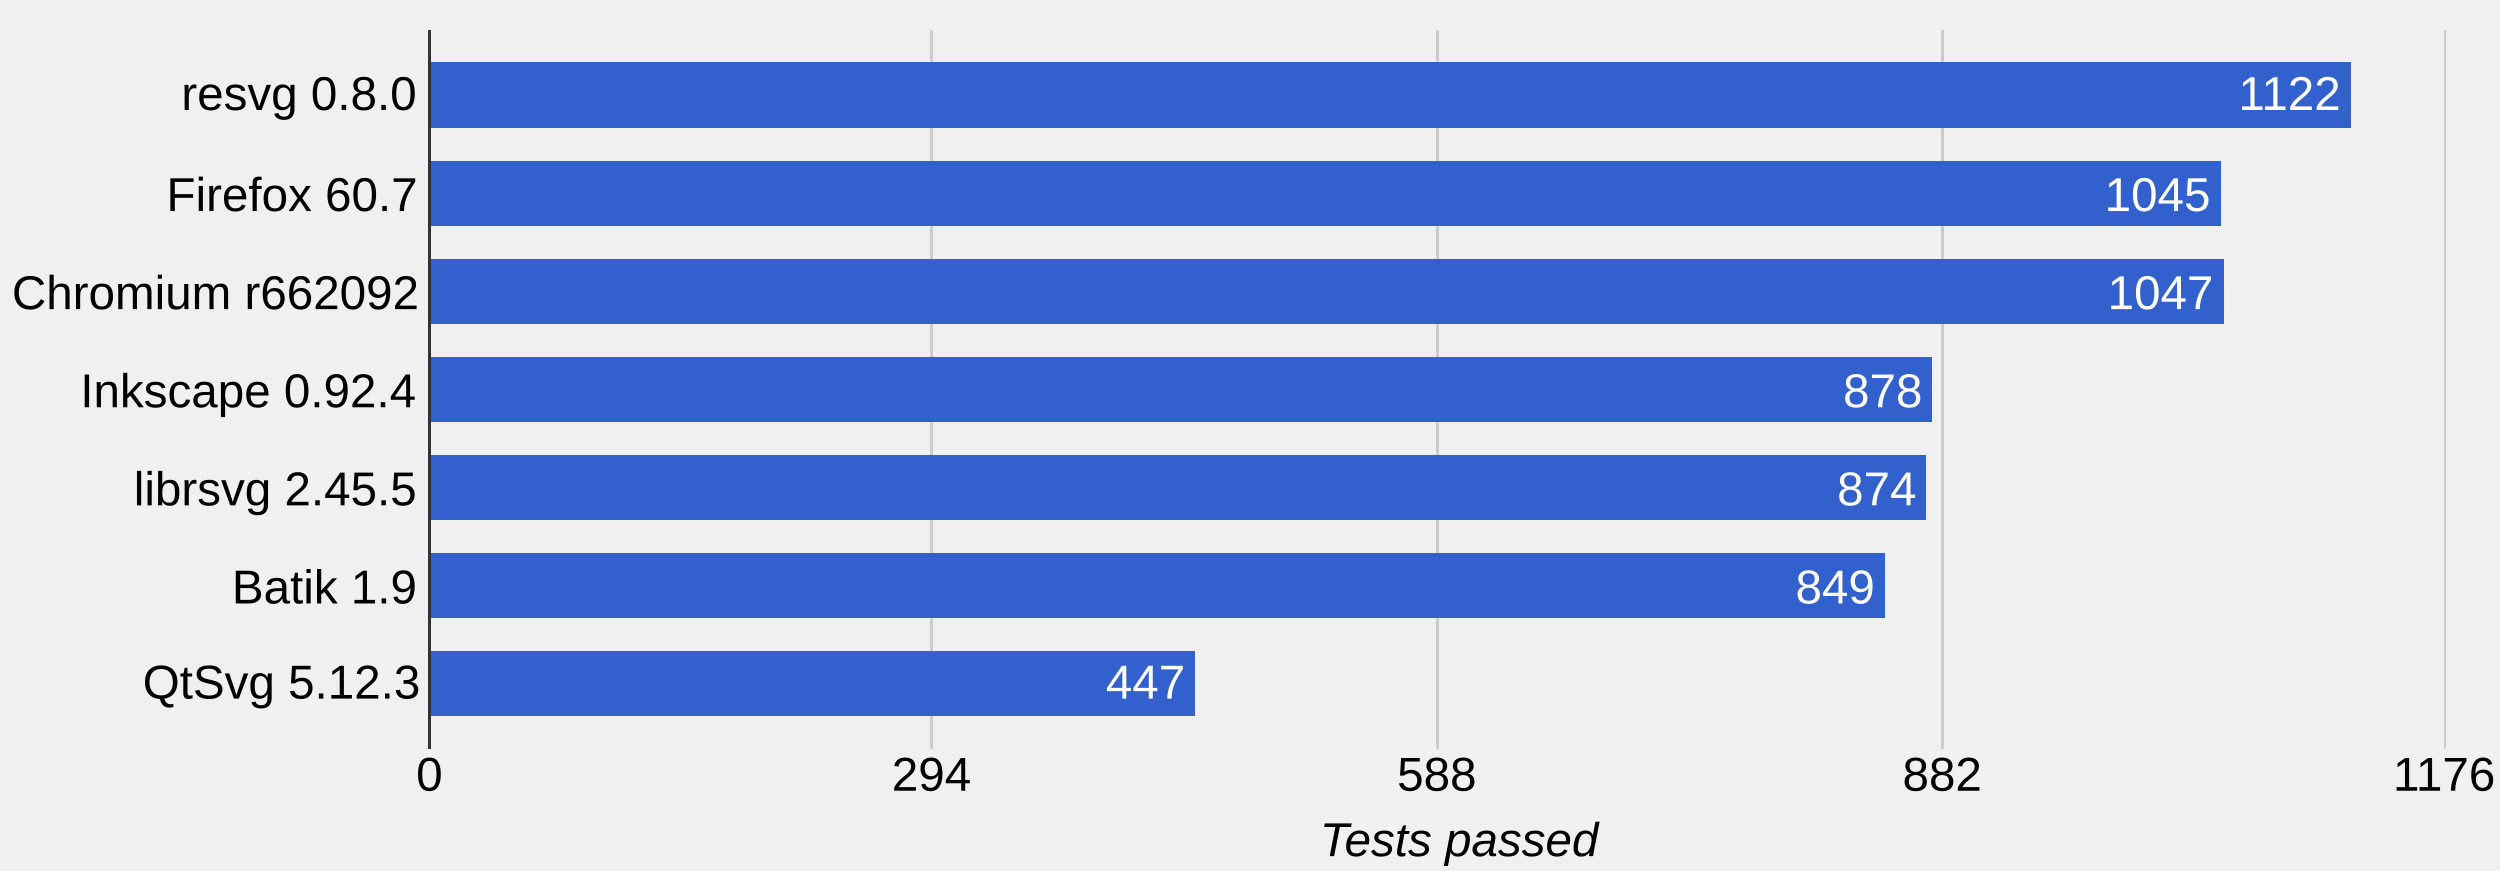
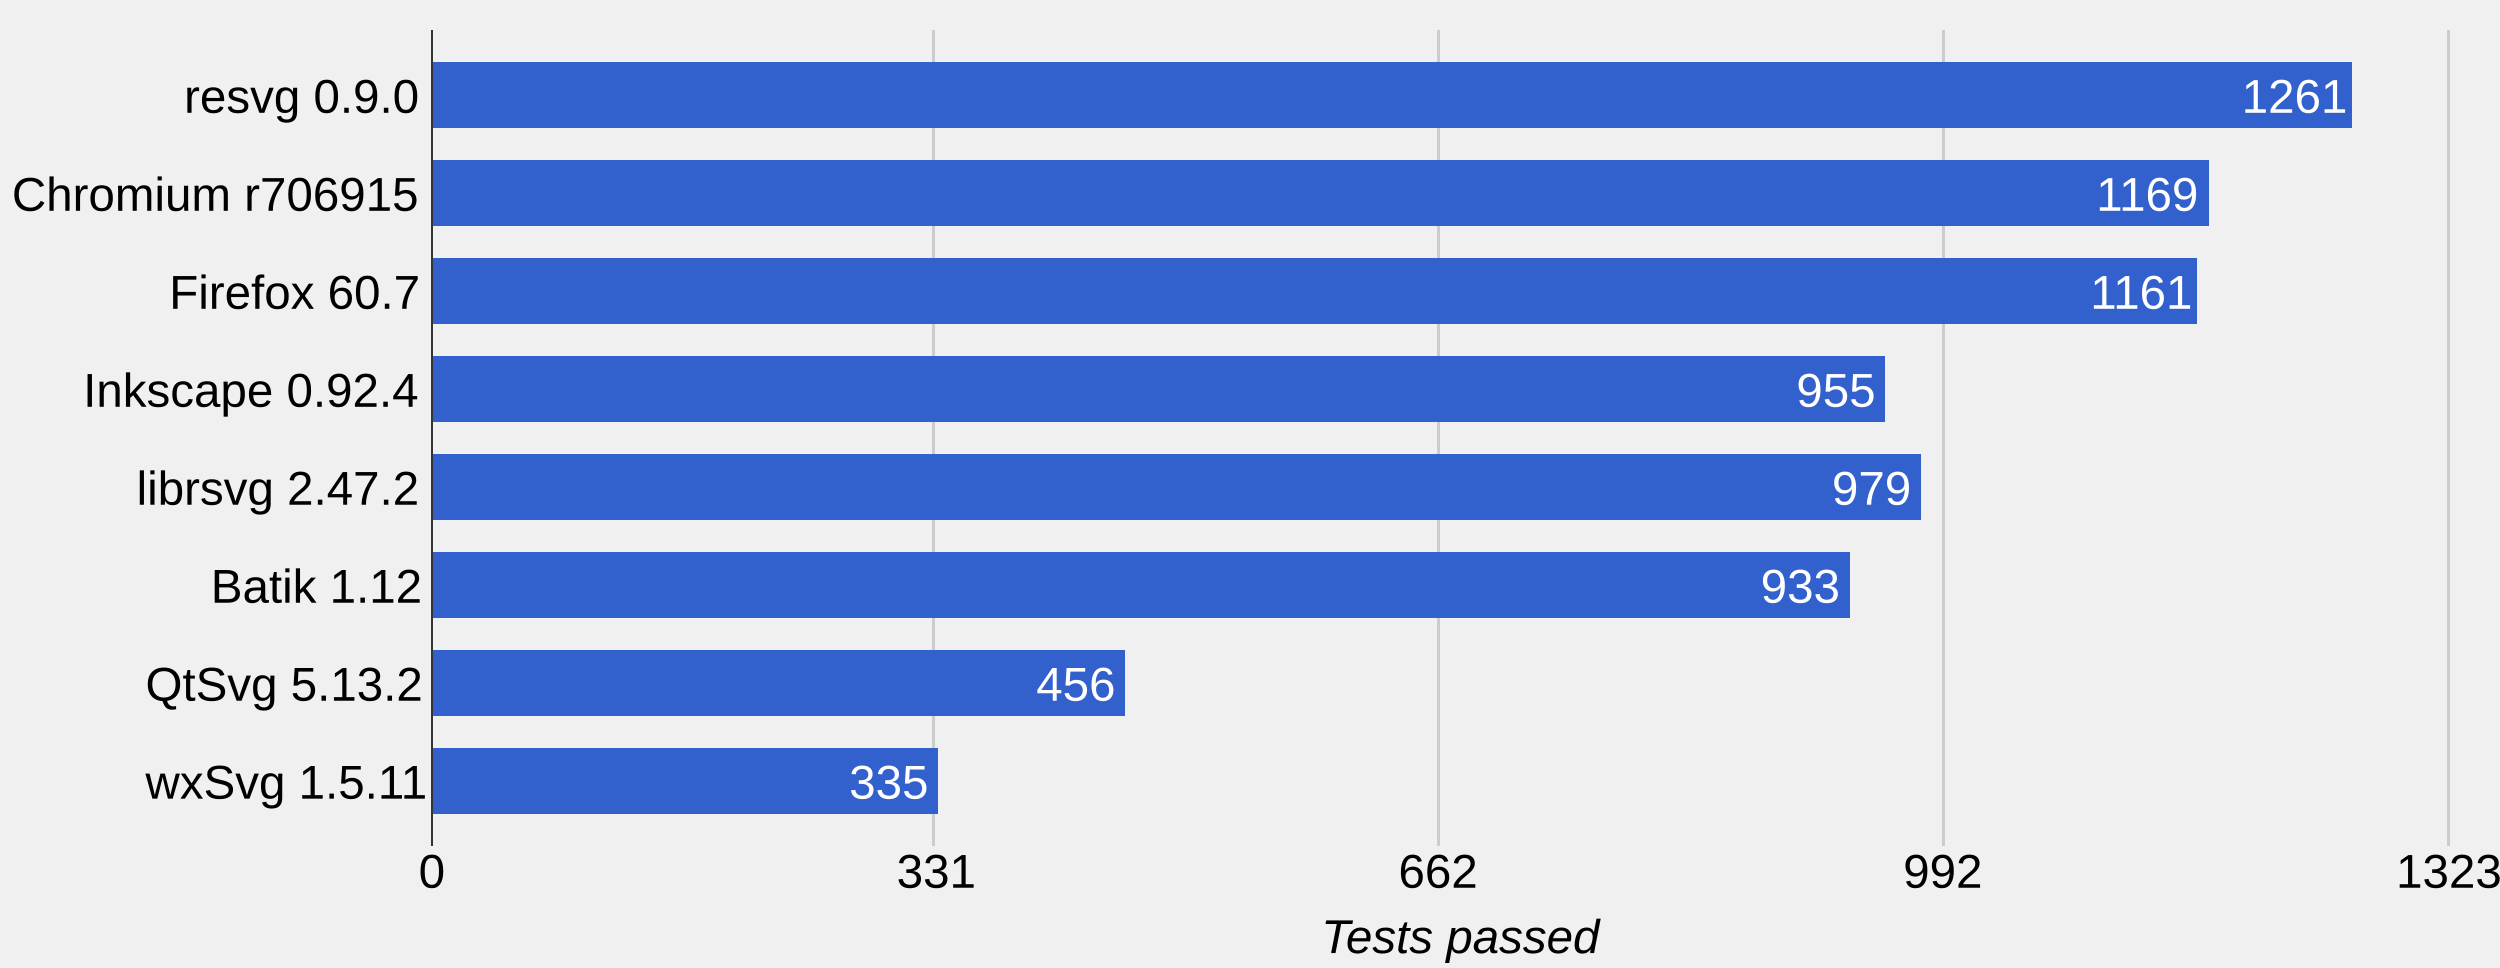
- <svg xmlns="http://www.w3.org/2000/svg" height="293" shape-rendering="crispEdges" width="841">
-   <text font-family="Arial" font-size="16" x="61" y="37">resvg 0.8.0</text>
-   <text font-family="Arial" font-size="16" x="56" y="71">Firefox 60.7</text>
-   <text font-family="Arial" font-size="16" x="4" y="104">Chromium r662092</text>
-   <text font-family="Arial" font-size="16" x="27" y="137">Inkscape 0.92.4</text>
-   <text font-family="Arial" font-size="16" x="45" y="170">librsvg 2.45.5</text>
-   <text font-family="Arial" font-size="16" x="78" y="203">Batik 1.9</text>
-   <text font-family="Arial" font-size="16" x="48" y="235">QtSvg 5.12.3</text>
-   <rect fill="#ccc" height="242" width="1" x="144" y="10" />
-   <text fill="#000" font-family="Arial" font-size="16" x="140" y="266">0</text>
-   <rect fill="#ccc" height="242" width="1" x="313" y="10" />
-   <text fill="#000" font-family="Arial" font-size="16" x="300" y="266">294</text>
-   <rect fill="#ccc" height="242" width="1" x="483" y="10" />
-   <text fill="#000" font-family="Arial" font-size="16" x="470" y="266">588</text>
-   <rect fill="#ccc" height="242" width="1" x="653" y="10" />
-   <text fill="#000" font-family="Arial" font-size="16" x="640" y="266">882</text>
-   <rect fill="#ccc" height="242" width="1" x="822" y="10" />
-   <text fill="#000" font-family="Arial" font-size="16" x="805" y="266">1176</text>
-   <rect fill="#3260cd" height="22" width="647" x="144" y="21" />
-   <text fill="#fff" font-family="Arial" font-size="16" x="753" y="37">1122</text>
-   <rect fill="#3260cd" height="22" width="603" x="144" y="54" />
-   <text fill="#fff" font-family="Arial" font-size="16" x="708" y="71">1045</text>
-   <rect fill="#3260cd" height="22" width="604" x="144" y="87" />
-   <text fill="#fff" font-family="Arial" font-size="16" x="709" y="104">1047</text>
-   <rect fill="#3260cd" height="22" width="506" x="144" y="120" />
-   <text fill="#fff" font-family="Arial" font-size="16" x="620" y="137">878</text>
-   <rect fill="#3260cd" height="22" width="504" x="144" y="153" />
-   <text fill="#fff" font-family="Arial" font-size="16" x="618" y="170">874</text>
-   <rect fill="#3260cd" height="22" width="490" x="144" y="186" />
-   <text fill="#fff" font-family="Arial" font-size="16" x="604" y="203">849</text>
-   <rect fill="#3260cd" height="22" width="258" x="144" y="219" />
-   <text fill="#fff" font-family="Arial" font-size="16" x="372" y="235">447</text>
-   <rect fill="#333" height="242" width="1" x="144" y="10" />
-   <text font-family="Arial" font-size="16" font-style="italic" x="444" y="288">Tests passed</text>
+ <svg xmlns="http://www.w3.org/2000/svg" height="326" shape-rendering="crispEdges" width="842">
+   <text font-family="Arial" font-size="16" x="62" y="38">resvg 0.9.0</text>
+   <text font-family="Arial" font-size="16" x="4" y="71">Chromium r706915</text>
+   <text font-family="Arial" font-size="16" x="57" y="104">Firefox 60.7</text>
+   <text font-family="Arial" font-size="16" x="28" y="137">Inkscape 0.92.4</text>
+   <text font-family="Arial" font-size="16" x="46" y="170">librsvg 2.47.2</text>
+   <text font-family="Arial" font-size="16" x="71" y="203">Batik 1.12</text>
+   <text font-family="Arial" font-size="16" x="49" y="236">QtSvg 5.13.2</text>
+   <text font-family="Arial" font-size="16" x="49" y="269">wxSvg 1.5.11</text>
+   <rect fill="#ccc" height="275" width="1" x="145" y="10" />
+   <text fill="#000" font-family="Arial" font-size="16" x="141" y="299">0</text>
+   <rect fill="#ccc" height="275" width="1" x="314" y="10" />
+   <text fill="#000" font-family="Arial" font-size="16" x="302" y="299">331</text>
+   <rect fill="#ccc" height="275" width="1" x="484" y="10" />
+   <text fill="#000" font-family="Arial" font-size="16" x="471" y="299">662</text>
+   <rect fill="#ccc" height="275" width="1" x="654" y="10" />
+   <text fill="#000" font-family="Arial" font-size="16" x="641" y="299">992</text>
+   <rect fill="#ccc" height="275" width="1" x="824" y="10" />
+   <text fill="#000" font-family="Arial" font-size="16" x="807" y="299">1323</text>
+   <rect fill="#3260cd" height="22" width="647" x="145" y="21" />
+   <text fill="#fff" font-family="Arial" font-size="16" x="755" y="38">1261</text>
+   <rect fill="#3260cd" height="22" width="599" x="145" y="54" />
+   <text fill="#fff" font-family="Arial" font-size="16" x="706" y="71">1169</text>
+   <rect fill="#3260cd" height="22" width="595" x="145" y="87" />
+   <text fill="#fff" font-family="Arial" font-size="16" x="704" y="104">1161</text>
+   <rect fill="#3260cd" height="22" width="490" x="145" y="120" />
+   <text fill="#fff" font-family="Arial" font-size="16" x="605" y="137">955</text>
+   <rect fill="#3260cd" height="22" width="502" x="145" y="153" />
+   <text fill="#fff" font-family="Arial" font-size="16" x="617" y="170">979</text>
+   <rect fill="#3260cd" height="22" width="478" x="145" y="186" />
+   <text fill="#fff" font-family="Arial" font-size="16" x="593" y="203">933</text>
+   <rect fill="#3260cd" height="22" width="234" x="145" y="219" />
+   <text fill="#fff" font-family="Arial" font-size="16" x="349" y="236">456</text>
+   <rect fill="#3260cd" height="22" width="171" x="145" y="252" />
+   <text fill="#fff" font-family="Arial" font-size="16" x="286" y="269">335</text>
+   <rect fill="#333" height="275" width="1" x="145" y="10" />
+   <text font-family="Arial" font-size="16" font-style="italic" x="445" y="321">Tests passed</text>
</svg>
